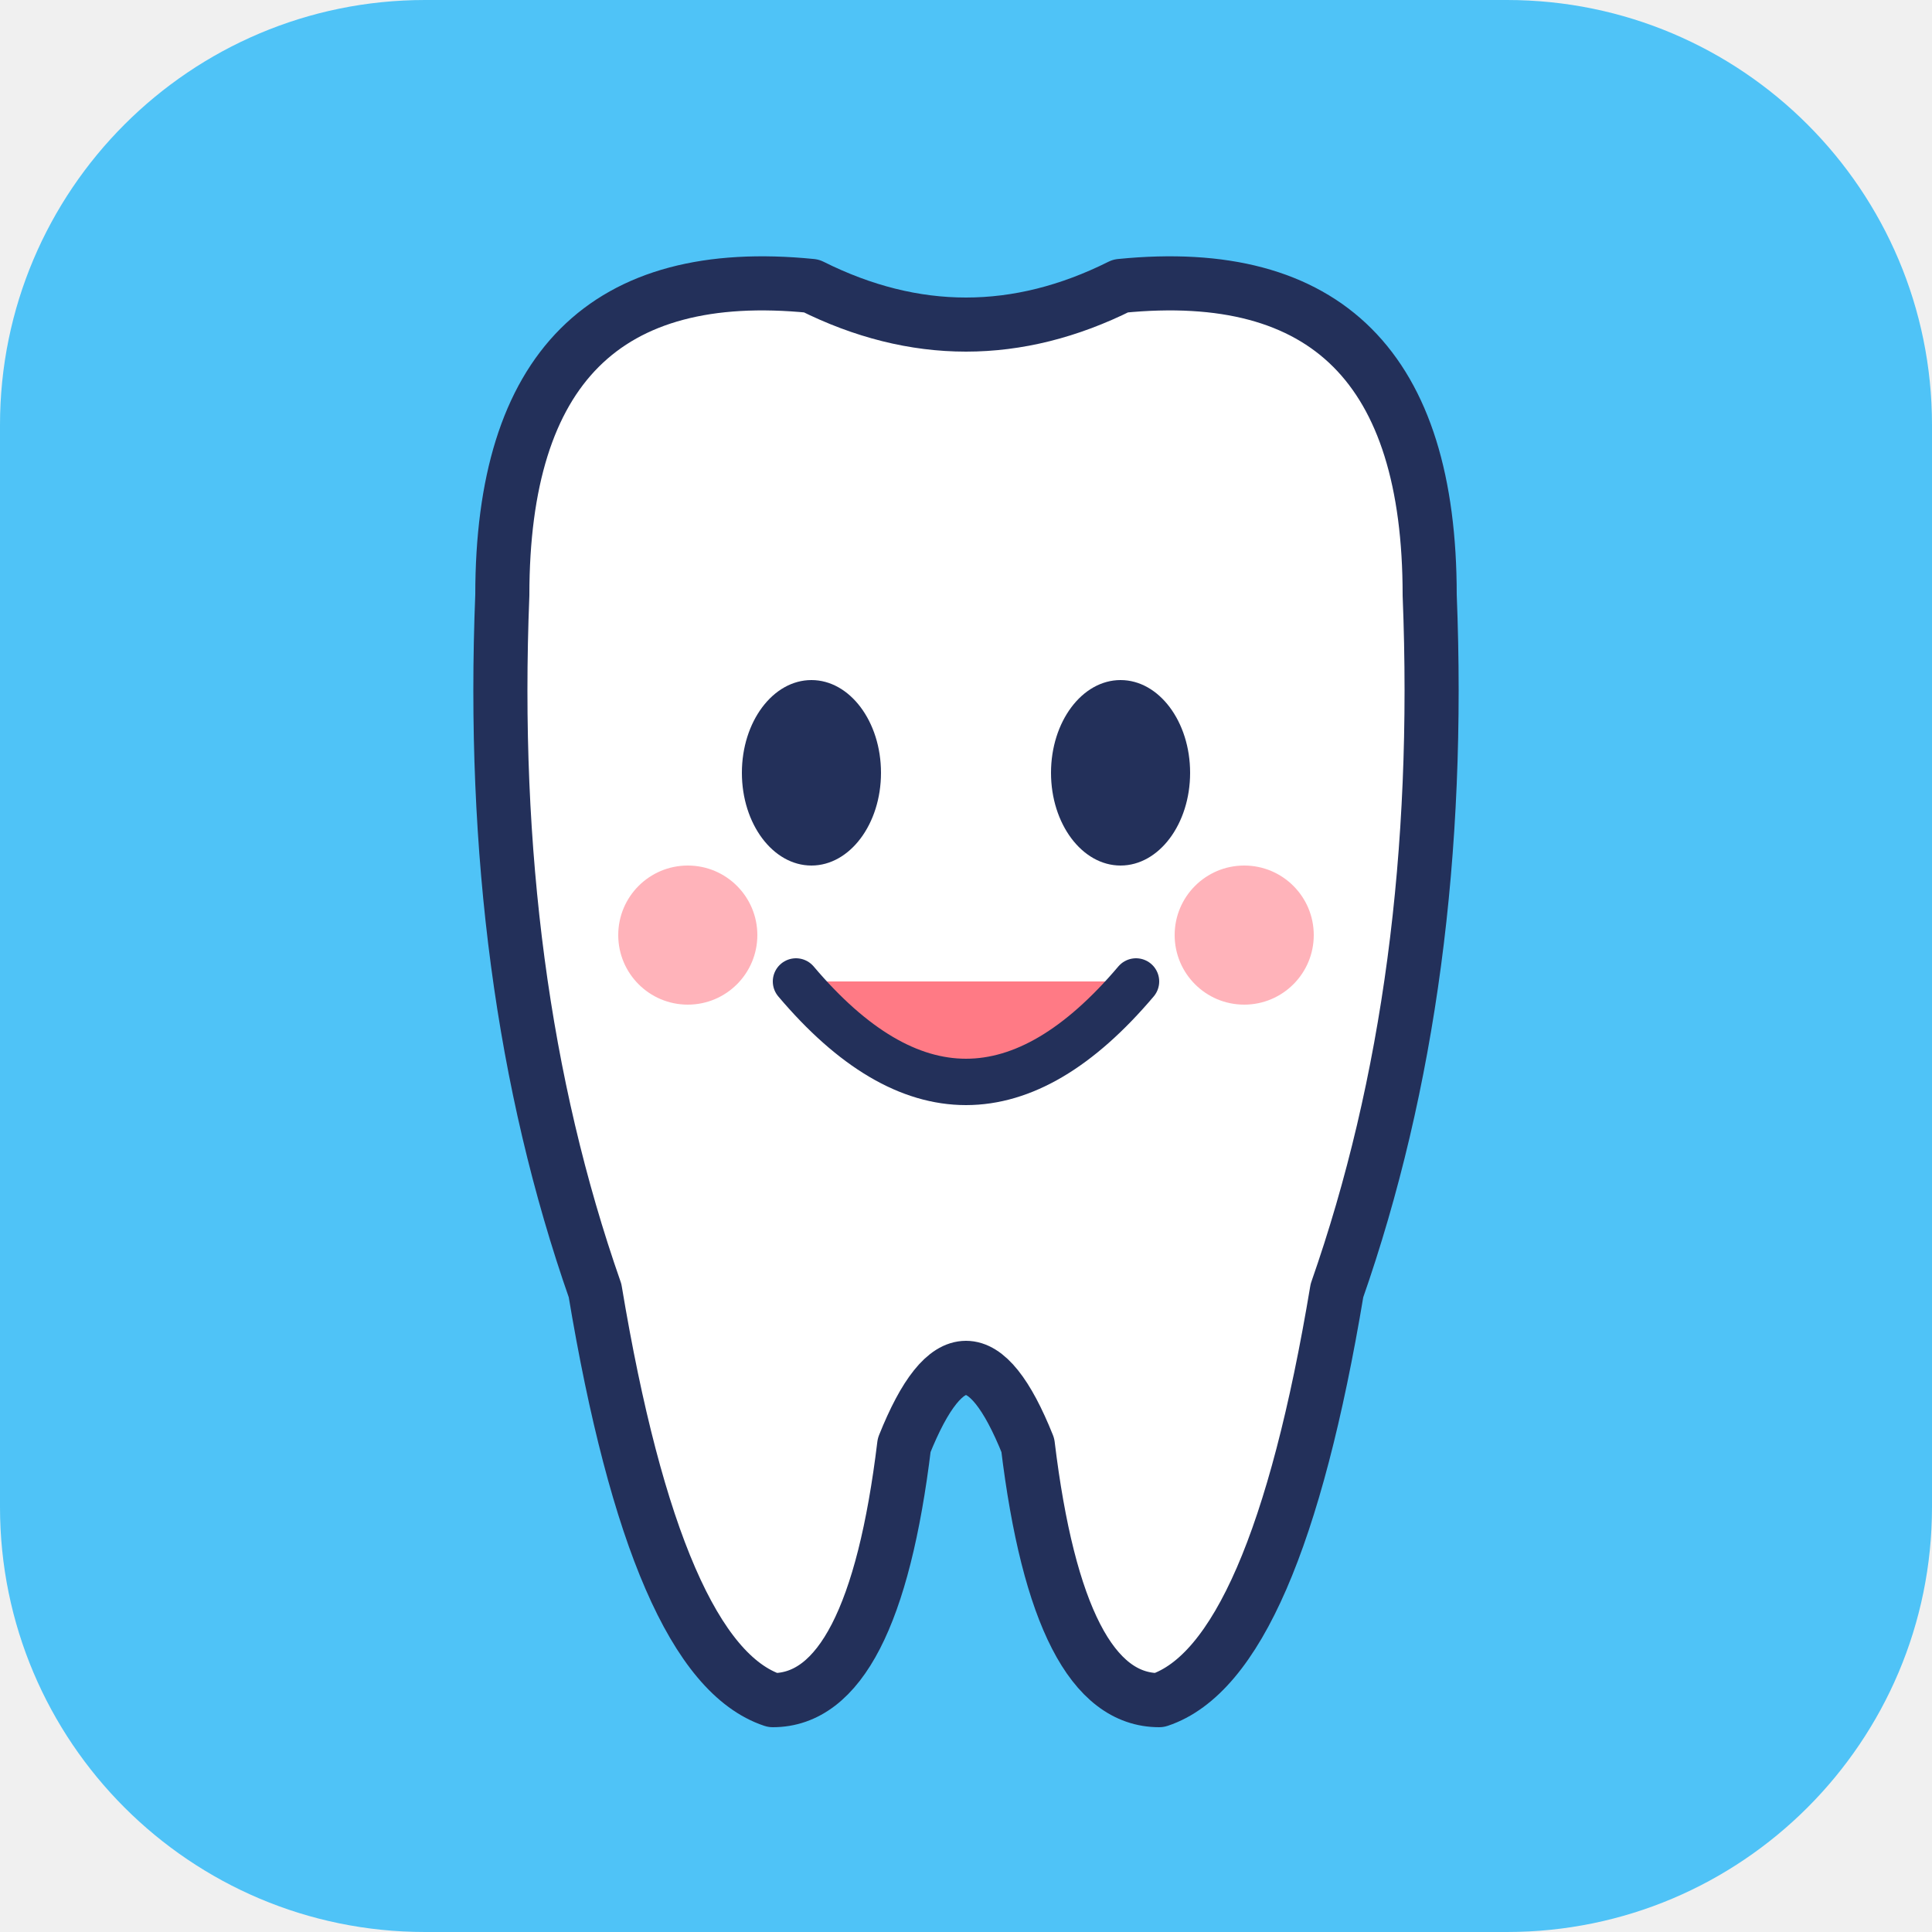
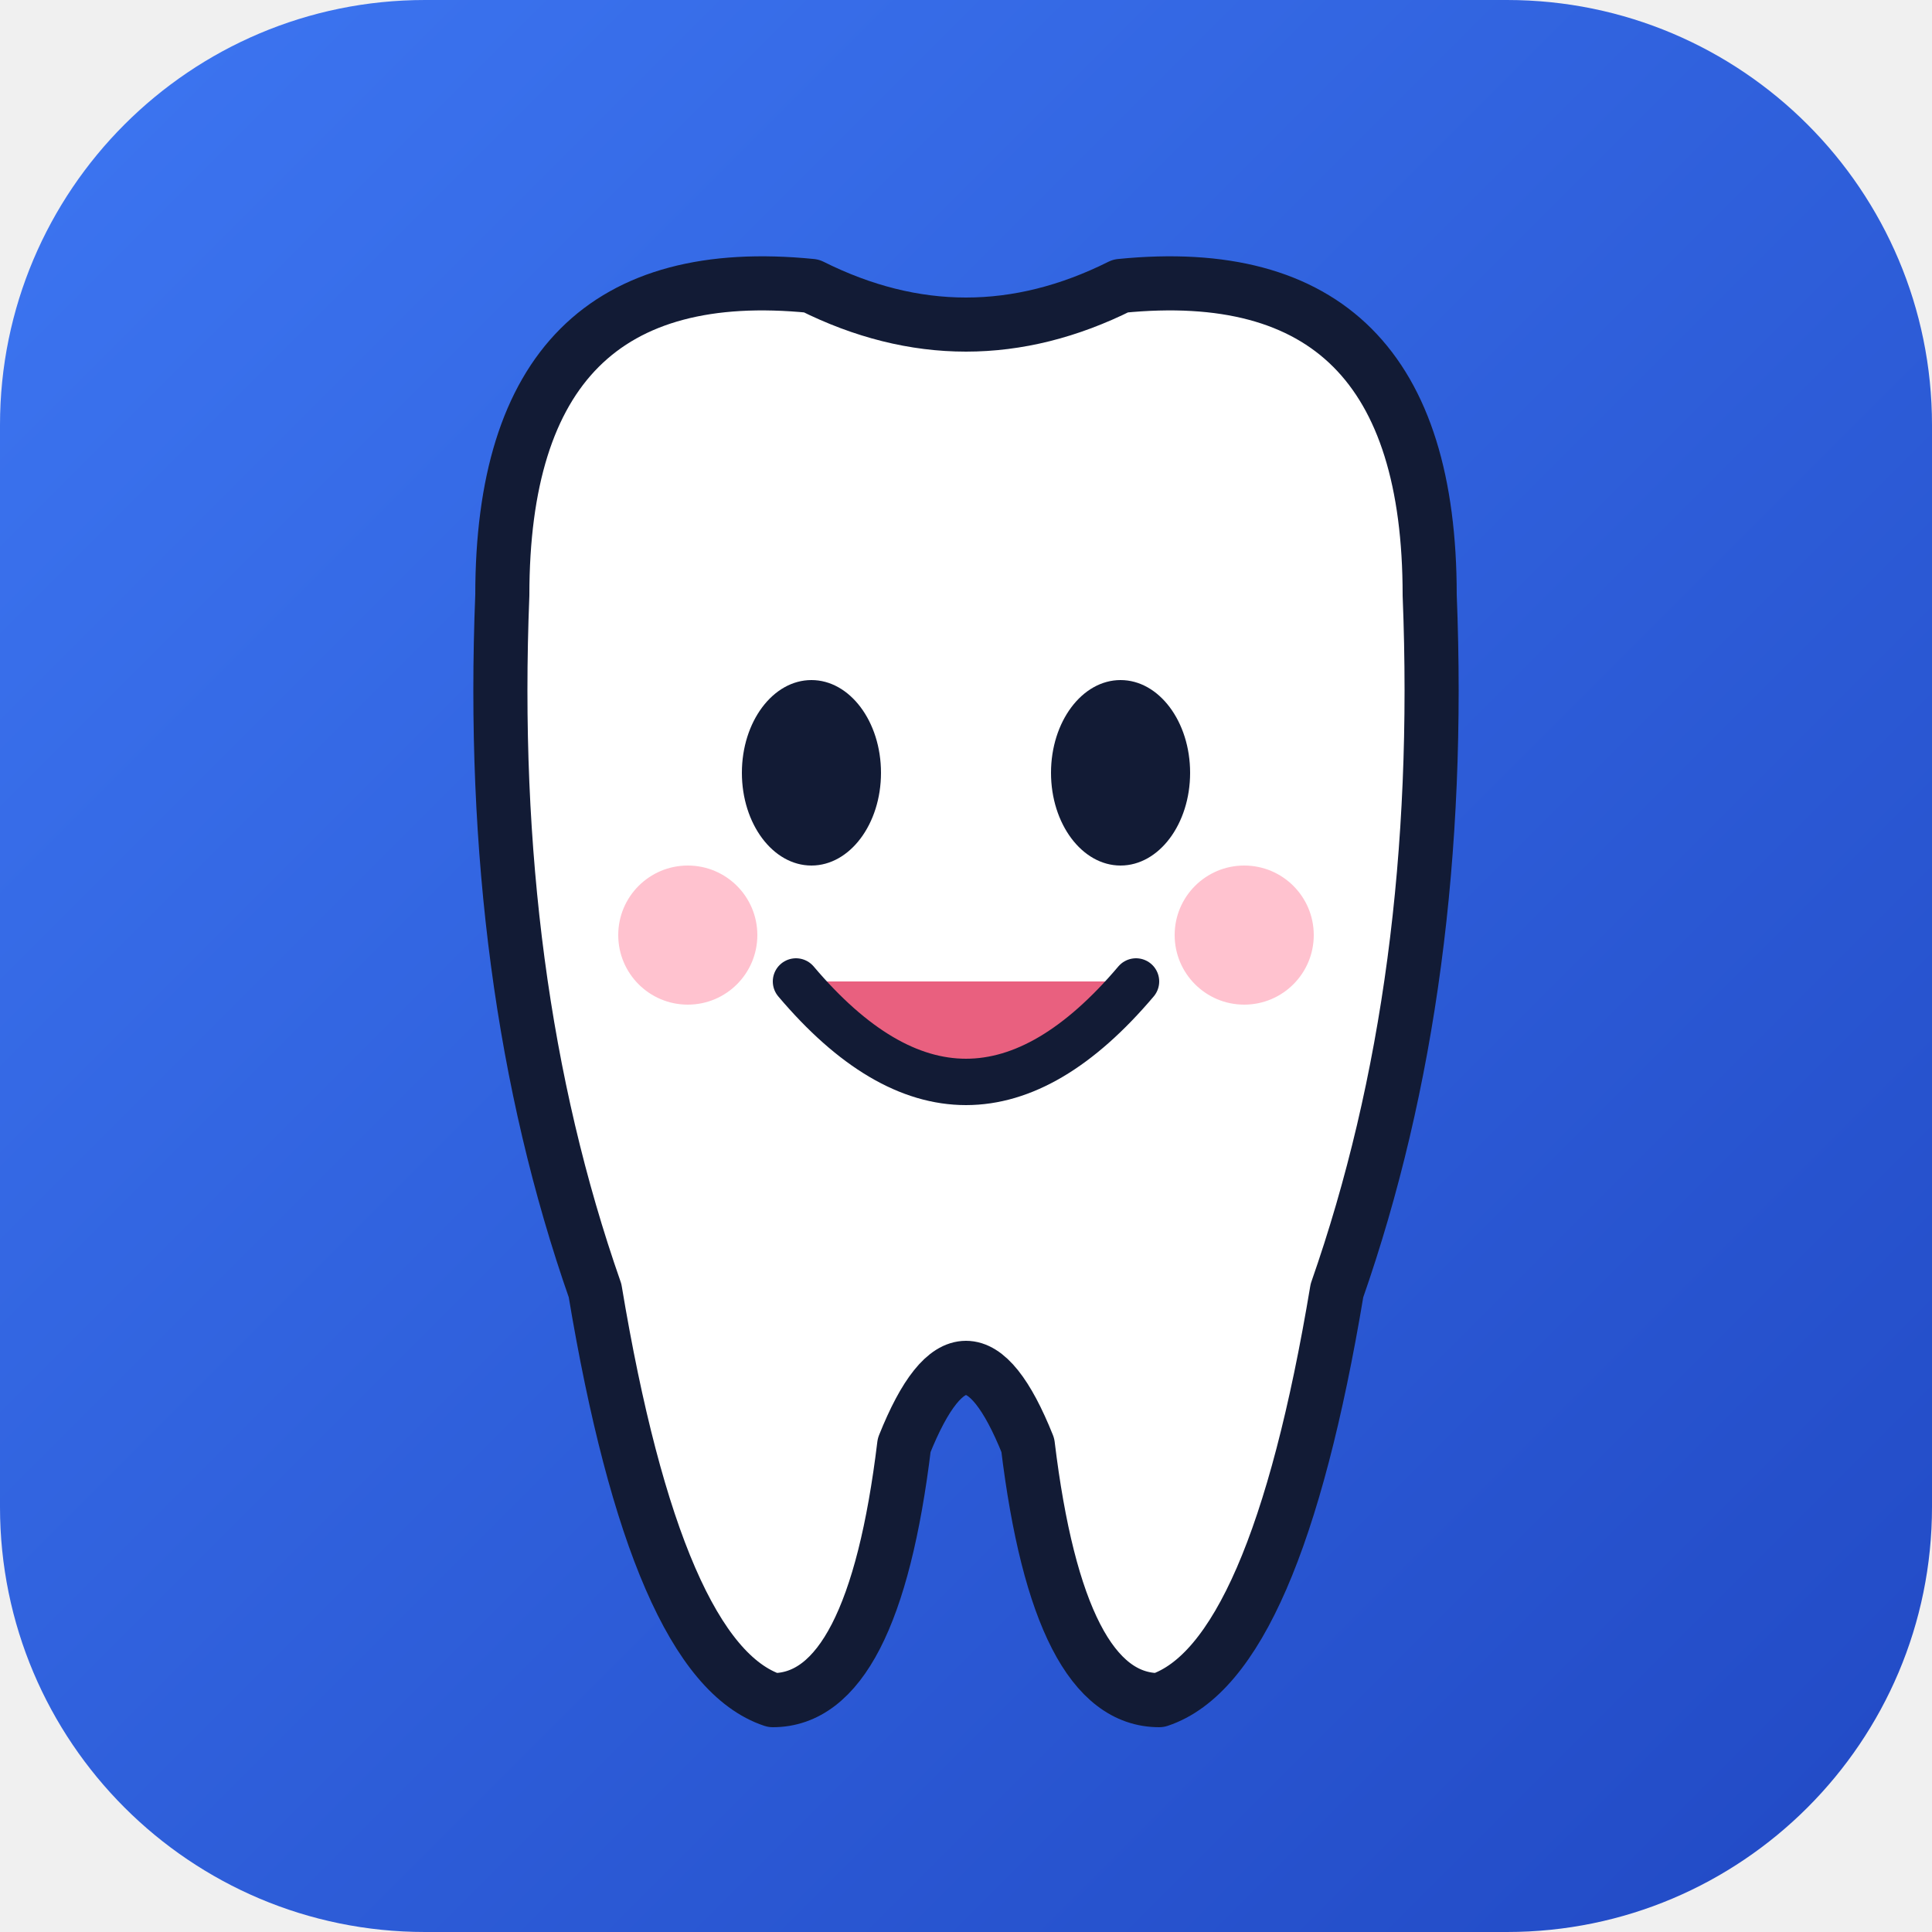
<svg xmlns="http://www.w3.org/2000/svg" viewBox="0 0 200 200">
-   <rect width="200" height="200" rx="44" fill="#4FC3F7" />
+   <defs>
+     <linearGradient id="g" x1="0" y1="0" x2="1" y2="1">
+       <stop offset="0" stop-color="#3D76F2" />
+       <stop offset="1" stop-color="#2149C4" />
+     </linearGradient>
+   </defs>
+   <rect width="200" height="200" rx="44" fill="url(#g)" />
  <g transform="translate(20 12) scale(.8)">
-     <path d="M40 62 Q40 18 80 22 Q100 32 120 22 Q160 18 160 62 Q162 112 148 152 Q140 200 125 205 Q112 205 108 172 Q100 152 92 172 Q88 205 75 205 Q60 200 52 152 Q38 112 40 62Z" fill="#fff" stroke="#23305A" stroke-width="7" stroke-linejoin="round" />
-     <ellipse cx="80" cy="85" rx="9" ry="12" fill="#23305A" />
-     <ellipse cx="120" cy="85" rx="9" ry="12" fill="#23305A" />
-     <circle cx="64" cy="106" r="9" fill="#FFB3BA" />
-     <circle cx="136" cy="106" r="9" fill="#FFB3BA" />
-     <path d="M78 112 Q100 138 122 112" fill="#FF7A85" stroke="#23305A" stroke-width="6" stroke-linecap="round" />
+     <path d="M40 62 Q40 18 80 22 Q100 32 120 22 Q160 18 160 62 Q162 112 148 152 Q140 200 125 205 Q112 205 108 172 Q100 152 92 172 Q88 205 75 205 Q60 200 52 152 Q38 112 40 62Z" fill="#fff" stroke="#121B35" stroke-width="7" stroke-linejoin="round" />
+     <ellipse cx="80" cy="85" rx="9" ry="12" fill="#121B35" />
+     <ellipse cx="120" cy="85" rx="9" ry="12" fill="#121B35" />
+     <circle cx="64" cy="106" r="9" fill="#FFC2CF" />
+     <circle cx="136" cy="106" r="9" fill="#FFC2CF" />
+     <path d="M78 112 Q100 138 122 112" fill="#E9607F" stroke="#121B35" stroke-width="6" stroke-linecap="round" />
  </g>
</svg>
